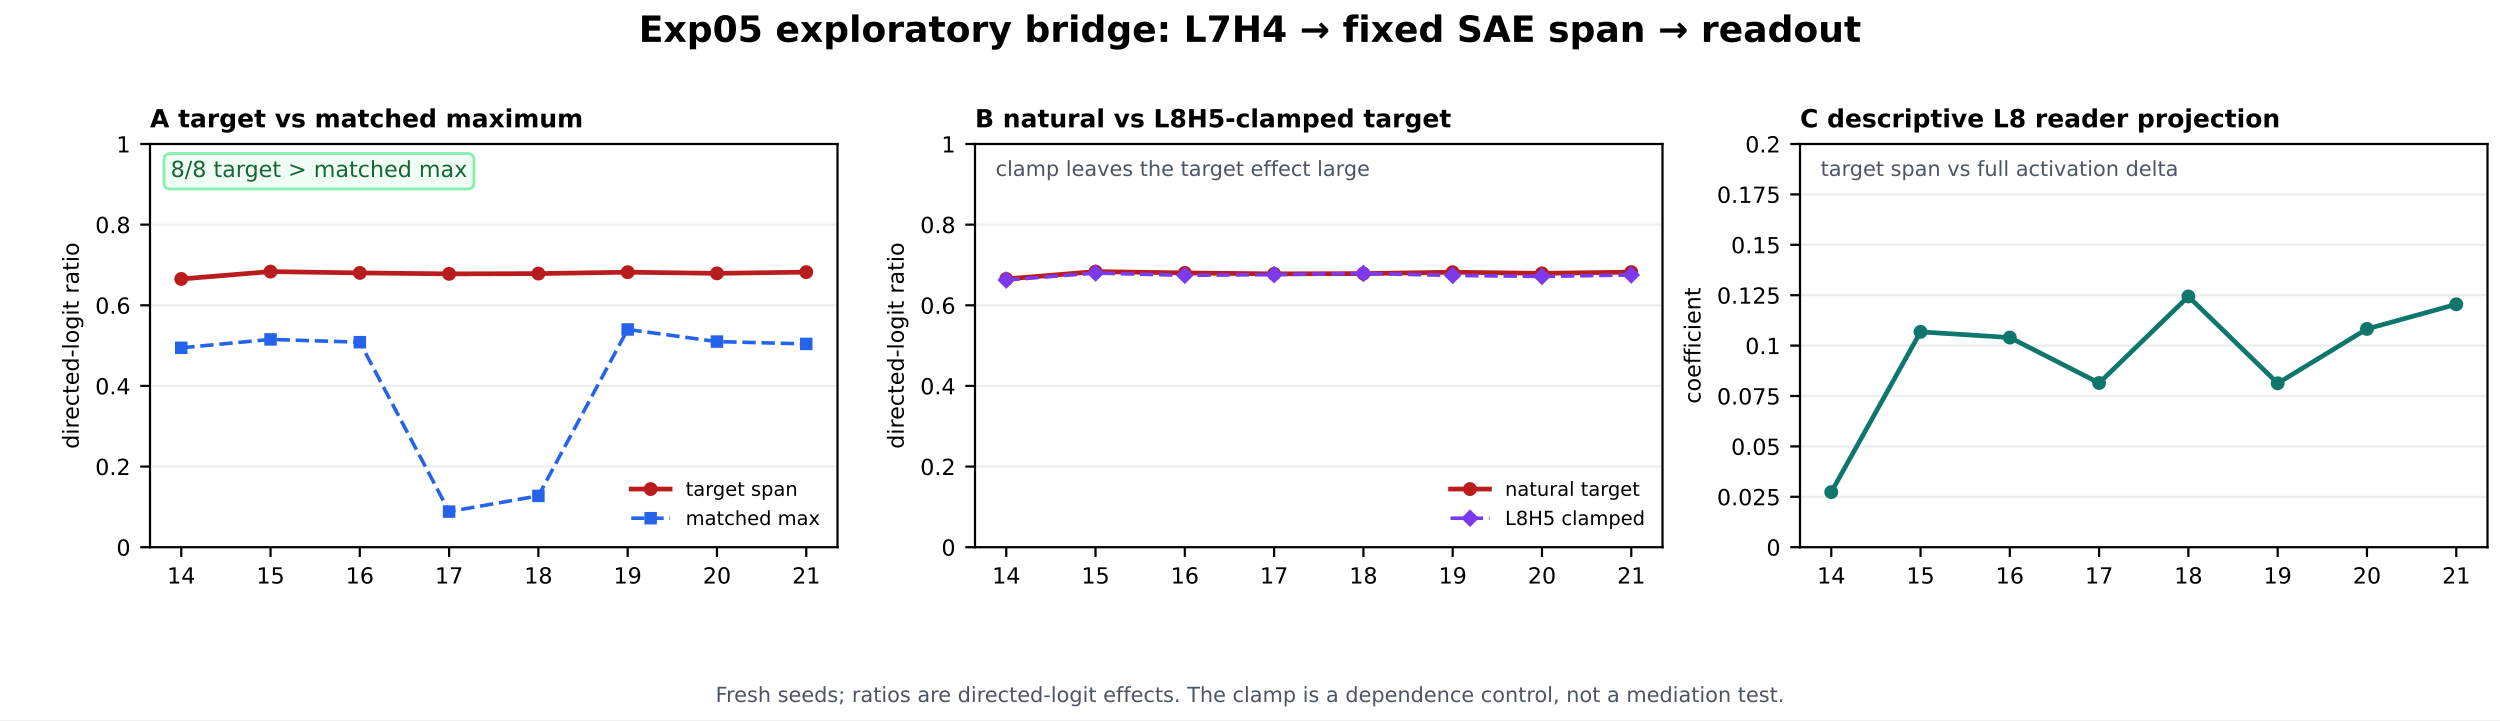
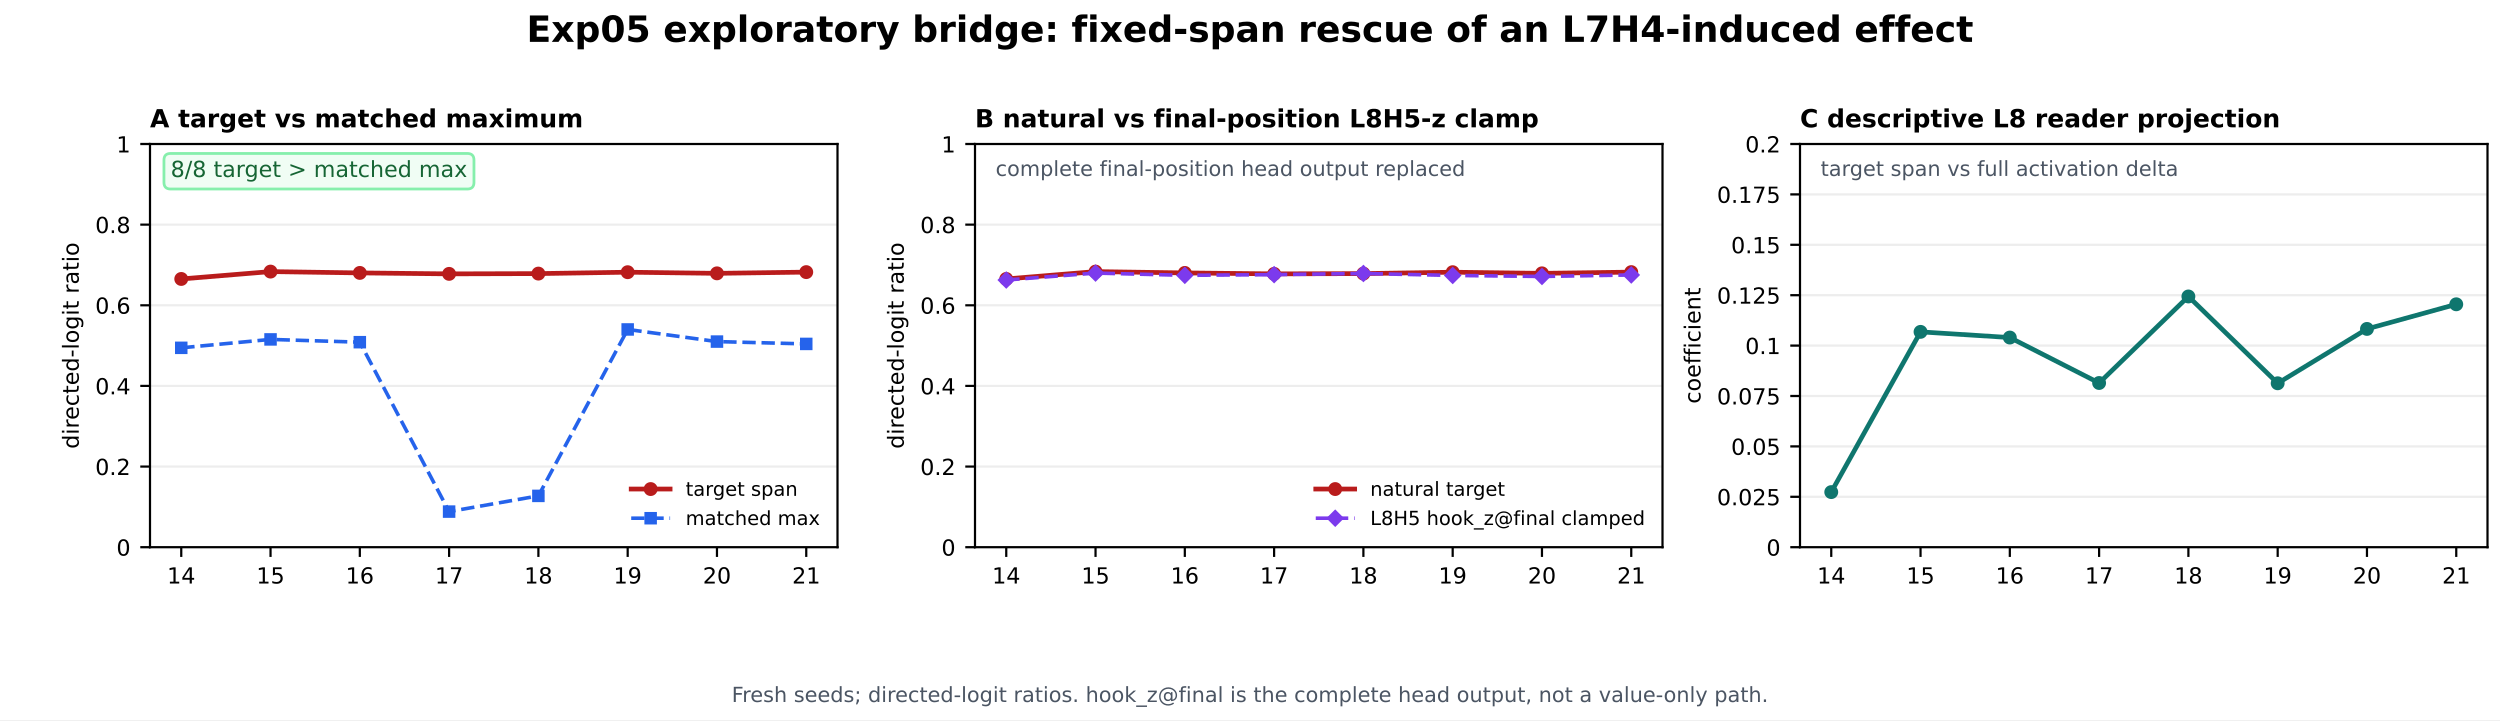
<svg xmlns="http://www.w3.org/2000/svg" xmlns:xlink="http://www.w3.org/1999/xlink" width="900pt" height="259.2pt" viewBox="0 0 900 259.2" version="1.1">
  <defs>
    <style type="text/css">*{stroke-linejoin: round; stroke-linecap: butt}</style>
  </defs>
  <g id="figure_1">
    <g id="patch_1">
      <path d="M 0 259.2 L 900 259.2 L 900 0 L 0 0 z " style="fill: #ffffff" />
    </g>
    <g id="axes_1">
      <g id="patch_2">
        <path d="M 54 196.992 L 301.5 196.992 L 301.5 51.84 L 54 51.84 z " style="fill: #ffffff" />
      </g>
      <g id="matplotlib.axis_1">
        <g id="xtick_1">
          <g id="line2d_1">
            <defs>
              <path id="clip_path_1" d="M 0 0 L 0 3.5 " style="stroke: #000000; stroke-width: 0.8" />
            </defs>
            <g>
              <use xlink:href="#clip_path_1" x="65.25" y="196.992" style="stroke: #000000; stroke-width: 0.8" />
            </g>
          </g>
          <g id="text_1">
            <text style="font-size: 8px; font-family: 'DejaVu Sans'; text-anchor: middle" x="65.25" y="210.07" transform="rotate(-0 65.25 210.0701)">14</text>
          </g>
        </g>
        <g id="xtick_2">
          <g id="line2d_2">
            <g>
              <use xlink:href="#clip_path_1" x="97.393" y="196.992" style="stroke: #000000; stroke-width: 0.8" />
            </g>
          </g>
          <g id="text_2">
            <text style="font-size: 8px; font-family: 'DejaVu Sans'; text-anchor: middle" x="97.393" y="210.07" transform="rotate(-0 97.39286 210.0701)">15</text>
          </g>
        </g>
        <g id="xtick_3">
          <g id="line2d_3">
            <g>
              <use xlink:href="#clip_path_1" x="129.536" y="196.992" style="stroke: #000000; stroke-width: 0.8" />
            </g>
          </g>
          <g id="text_3">
            <text style="font-size: 8px; font-family: 'DejaVu Sans'; text-anchor: middle" x="129.536" y="210.07" transform="rotate(-0 129.5357 210.0701)">16</text>
          </g>
        </g>
        <g id="xtick_4">
          <g id="line2d_4">
            <g>
              <use xlink:href="#clip_path_1" x="161.679" y="196.992" style="stroke: #000000; stroke-width: 0.8" />
            </g>
          </g>
          <g id="text_4">
            <text style="font-size: 8px; font-family: 'DejaVu Sans'; text-anchor: middle" x="161.679" y="210.07" transform="rotate(-0 161.6786 210.0701)">17</text>
          </g>
        </g>
        <g id="xtick_5">
          <g id="line2d_5">
            <g>
              <use xlink:href="#clip_path_1" x="193.821" y="196.992" style="stroke: #000000; stroke-width: 0.8" />
            </g>
          </g>
          <g id="text_5">
            <text style="font-size: 8px; font-family: 'DejaVu Sans'; text-anchor: middle" x="193.821" y="210.07" transform="rotate(-0 193.8214 210.0701)">18</text>
          </g>
        </g>
        <g id="xtick_6">
          <g id="line2d_6">
            <g>
              <use xlink:href="#clip_path_1" x="225.964" y="196.992" style="stroke: #000000; stroke-width: 0.8" />
            </g>
          </g>
          <g id="text_6">
            <text style="font-size: 8px; font-family: 'DejaVu Sans'; text-anchor: middle" x="225.964" y="210.07" transform="rotate(-0 225.9643 210.0701)">19</text>
          </g>
        </g>
        <g id="xtick_7">
          <g id="line2d_7">
            <g>
              <use xlink:href="#clip_path_1" x="258.107" y="196.992" style="stroke: #000000; stroke-width: 0.8" />
            </g>
          </g>
          <g id="text_7">
            <text style="font-size: 8px; font-family: 'DejaVu Sans'; text-anchor: middle" x="258.107" y="210.07" transform="rotate(-0 258.1071 210.0701)">20</text>
          </g>
        </g>
        <g id="xtick_8">
          <g id="line2d_8">
            <g>
              <use xlink:href="#clip_path_1" x="290.25" y="196.992" style="stroke: #000000; stroke-width: 0.8" />
            </g>
          </g>
          <g id="text_8">
            <text style="font-size: 8px; font-family: 'DejaVu Sans'; text-anchor: middle" x="290.25" y="210.07" transform="rotate(-0 290.25 210.0701)">21</text>
          </g>
        </g>
      </g>
      <g id="matplotlib.axis_2">
        <g id="ytick_1">
          <g id="line2d_9">
            <path d="M 54 196.992 L 301.5 196.992 " clip-path="url(#clip_path_7)" style="fill: none; stroke: #b0b0b0; stroke-opacity: 0.22; stroke-width: 0.8; stroke-linecap: square" />
          </g>
          <g id="line2d_10">
            <defs>
              <path id="clip_path_2" d="M 0 0 L -3.5 0 " style="stroke: #000000; stroke-width: 0.8" />
            </defs>
            <g>
              <use xlink:href="#clip_path_2" x="54" y="196.992" style="stroke: #000000; stroke-width: 0.8" />
            </g>
          </g>
          <g id="text_9">
            <text style="font-size: 8px; font-family: 'DejaVu Sans'; text-anchor: end" x="47" y="200.031" transform="rotate(-0 47 200.0311)">0</text>
          </g>
        </g>
        <g id="ytick_2">
          <g id="line2d_11">
            <path d="M 54 167.962 L 301.5 167.962 " clip-path="url(#clip_path_7)" style="fill: none; stroke: #b0b0b0; stroke-opacity: 0.22; stroke-width: 0.8; stroke-linecap: square" />
          </g>
          <g id="line2d_12">
            <g>
              <use xlink:href="#clip_path_2" x="54" y="167.962" style="stroke: #000000; stroke-width: 0.8" />
            </g>
          </g>
          <g id="text_10">
            <text style="font-size: 8px; font-family: 'DejaVu Sans'; text-anchor: end" x="47" y="171.001" transform="rotate(-0 47 171.0007)">0.2</text>
          </g>
        </g>
        <g id="ytick_3">
          <g id="line2d_13">
            <path d="M 54 138.931 L 301.5 138.931 " clip-path="url(#clip_path_7)" style="fill: none; stroke: #b0b0b0; stroke-opacity: 0.22; stroke-width: 0.8; stroke-linecap: square" />
          </g>
          <g id="line2d_14">
            <g>
              <use xlink:href="#clip_path_2" x="54" y="138.931" style="stroke: #000000; stroke-width: 0.8" />
            </g>
          </g>
          <g id="text_11">
            <text style="font-size: 8px; font-family: 'DejaVu Sans'; text-anchor: end" x="47" y="141.97" transform="rotate(-0 47 141.9703)">0.4</text>
          </g>
        </g>
        <g id="ytick_4">
          <g id="line2d_15">
            <path d="M 54 109.901 L 301.5 109.901 " clip-path="url(#clip_path_7)" style="fill: none; stroke: #b0b0b0; stroke-opacity: 0.22; stroke-width: 0.8; stroke-linecap: square" />
          </g>
          <g id="line2d_16">
            <g>
              <use xlink:href="#clip_path_2" x="54" y="109.901" style="stroke: #000000; stroke-width: 0.8" />
            </g>
          </g>
          <g id="text_12">
            <text style="font-size: 8px; font-family: 'DejaVu Sans'; text-anchor: end" x="47" y="112.94" transform="rotate(-0 47 112.9399)">0.6</text>
          </g>
        </g>
        <g id="ytick_5">
          <g id="line2d_17">
            <path d="M 54 80.87 L 301.5 80.87 " clip-path="url(#clip_path_7)" style="fill: none; stroke: #b0b0b0; stroke-opacity: 0.22; stroke-width: 0.8; stroke-linecap: square" />
          </g>
          <g id="line2d_18">
            <g>
              <use xlink:href="#clip_path_2" x="54" y="80.87" style="stroke: #000000; stroke-width: 0.8" />
            </g>
          </g>
          <g id="text_13">
            <text style="font-size: 8px; font-family: 'DejaVu Sans'; text-anchor: end" x="47" y="83.909" transform="rotate(-0 47 83.90946)">0.8</text>
          </g>
        </g>
        <g id="ytick_6">
          <g id="line2d_19">
            <path d="M 54 51.84 L 301.5 51.84 " clip-path="url(#clip_path_7)" style="fill: none; stroke: #b0b0b0; stroke-opacity: 0.22; stroke-width: 0.8; stroke-linecap: square" />
          </g>
          <g id="line2d_20">
            <g>
              <use xlink:href="#clip_path_2" x="54" y="51.84" style="stroke: #000000; stroke-width: 0.8" />
            </g>
          </g>
          <g id="text_14">
            <text style="font-size: 8px; font-family: 'DejaVu Sans'; text-anchor: end" x="47" y="54.879" transform="rotate(-0 47 54.87906)">1</text>
          </g>
        </g>
        <g id="text_15">
          <text style="font-size: 8px; font-family: 'DejaVu Sans'; text-anchor: middle" x="28.356" y="124.416" transform="rotate(-90 28.35562 124.416)">directed-logit ratio</text>
        </g>
      </g>
      <g id="line2d_21">
        <path d="M 65.25 100.424 L 97.393 97.774 L 129.536 98.248 L 161.679 98.592 L 193.821 98.494 L 225.964 97.992 L 258.107 98.404 L 290.25 97.961 " clip-path="url(#clip_path_7)" style="fill: none; stroke: #b91c1c; stroke-width: 1.7; stroke-linecap: square" />
        <defs>
          <path id="clip_path_3" d="M 0 2 C 0.53 2 1.039 1.789 1.414 1.414 C 1.789 1.039 2 0.53 2 0 C 2 -0.53 1.789 -1.039 1.414 -1.414 C 1.039 -1.789 0.53 -2 0 -2 C -0.53 -2 -1.039 -1.789 -1.414 -1.414 C -1.789 -1.039 -2 -0.53 -2 0 C -2 0.53 -1.789 1.039 -1.414 1.414 C -1.039 1.789 -0.53 2 0 2 z " style="stroke: #b91c1c" />
        </defs>
        <g clip-path="url(#clip_path_7)">
          <use xlink:href="#clip_path_3" x="65.25" y="100.424" style="fill: #b91c1c; stroke: #b91c1c" />
          <use xlink:href="#clip_path_3" x="97.393" y="97.774" style="fill: #b91c1c; stroke: #b91c1c" />
          <use xlink:href="#clip_path_3" x="129.536" y="98.248" style="fill: #b91c1c; stroke: #b91c1c" />
          <use xlink:href="#clip_path_3" x="161.679" y="98.592" style="fill: #b91c1c; stroke: #b91c1c" />
          <use xlink:href="#clip_path_3" x="193.821" y="98.494" style="fill: #b91c1c; stroke: #b91c1c" />
          <use xlink:href="#clip_path_3" x="225.964" y="97.992" style="fill: #b91c1c; stroke: #b91c1c" />
          <use xlink:href="#clip_path_3" x="258.107" y="98.404" style="fill: #b91c1c; stroke: #b91c1c" />
          <use xlink:href="#clip_path_3" x="290.25" y="97.961" style="fill: #b91c1c; stroke: #b91c1c" />
        </g>
      </g>
      <g id="line2d_22">
        <path d="M 65.25 125.218 L 97.393 122.187 L 129.536 123.187 L 161.679 184.176 L 193.821 178.519 L 225.964 118.604 L 258.107 122.969 L 290.25 123.808 " clip-path="url(#clip_path_7)" style="fill: none; stroke-dasharray: 4.81,2.08; stroke-dashoffset: 0; stroke: #2563eb; stroke-width: 1.3" />
        <defs>
          <path id="clip_path_4" d="M -1.75 1.75 L 1.75 1.75 L 1.75 -1.75 L -1.75 -1.75 z " style="stroke: #2563eb; stroke-linejoin: miter" />
        </defs>
        <g clip-path="url(#clip_path_7)">
          <use xlink:href="#clip_path_4" x="65.25" y="125.218" style="fill: #2563eb; stroke: #2563eb; stroke-linejoin: miter" />
          <use xlink:href="#clip_path_4" x="97.393" y="122.187" style="fill: #2563eb; stroke: #2563eb; stroke-linejoin: miter" />
          <use xlink:href="#clip_path_4" x="129.536" y="123.187" style="fill: #2563eb; stroke: #2563eb; stroke-linejoin: miter" />
          <use xlink:href="#clip_path_4" x="161.679" y="184.176" style="fill: #2563eb; stroke: #2563eb; stroke-linejoin: miter" />
          <use xlink:href="#clip_path_4" x="193.821" y="178.519" style="fill: #2563eb; stroke: #2563eb; stroke-linejoin: miter" />
          <use xlink:href="#clip_path_4" x="225.964" y="118.604" style="fill: #2563eb; stroke: #2563eb; stroke-linejoin: miter" />
          <use xlink:href="#clip_path_4" x="258.107" y="122.969" style="fill: #2563eb; stroke: #2563eb; stroke-linejoin: miter" />
          <use xlink:href="#clip_path_4" x="290.25" y="123.808" style="fill: #2563eb; stroke: #2563eb; stroke-linejoin: miter" />
        </g>
      </g>
      <g id="patch_3">
        <path d="M 54 196.992 L 54 51.84 " style="fill: none; stroke: #000000; stroke-width: 0.8; stroke-linejoin: miter; stroke-linecap: square" />
      </g>
      <g id="patch_4">
        <path d="M 301.5 196.992 L 301.5 51.84 " style="fill: none; stroke: #000000; stroke-width: 0.8; stroke-linejoin: miter; stroke-linecap: square" />
      </g>
      <g id="patch_5">
        <path d="M 54 196.992 L 301.5 196.992 " style="fill: none; stroke: #000000; stroke-width: 0.8; stroke-linejoin: miter; stroke-linecap: square" />
      </g>
      <g id="patch_6">
        <path d="M 54 51.84 L 301.5 51.84 " style="fill: none; stroke: #000000; stroke-width: 0.8; stroke-linejoin: miter; stroke-linecap: square" />
      </g>
      <g id="text_16">
        <g id="patch_7">
          <path d="M 61.425 68.047 L 168.23 68.047 Q 170.63 68.047 170.63 65.647 L 170.63 57.646 Q 170.63 55.246 168.23 55.246 L 61.425 55.246 Q 59.025 55.246 59.025 57.646 L 59.025 65.647 Q 59.025 68.047 61.425 68.047 z " style="fill: #f0fdf4; stroke: #86efac; stroke-linejoin: miter" />
        </g>
        <text style="font-size: 8px; font-family: 'DejaVu Sans'; text-anchor: start; fill: #166534" x="61.425" y="63.725" transform="rotate(-0 61.425 63.72483)">8/8 target &gt; matched max</text>
      </g>
      <g id="text_17">
        <text style="font-weight: 700; font-size: 9px; font-family: 'DejaVu Sans'; text-anchor: start" x="54" y="45.84" transform="rotate(-0 54 45.84)">A  target vs matched maximum</text>
      </g>
      <g id="legend_1">
        <g id="line2d_23">
          <path d="M 227.235 176.06 L 234.235 176.06 L 241.235 176.06 " style="fill: none; stroke: #b91c1c; stroke-width: 1.7; stroke-linecap: square" />
          <g>
            <use xlink:href="#clip_path_3" x="234.235" y="176.06" style="fill: #b91c1c; stroke: #b91c1c" />
          </g>
        </g>
        <g id="text_18">
          <text style="font-size: 7px; font-family: 'DejaVu Sans'; text-anchor: start" x="246.835" y="178.51" transform="rotate(-0 246.8355 178.5098)">target span</text>
        </g>
        <g id="line2d_24">
          <path d="M 227.235 186.56 L 234.235 186.56 L 241.235 186.56 " style="fill: none; stroke-dasharray: 4.81,2.08; stroke-dashoffset: 0; stroke: #2563eb; stroke-width: 1.3" />
          <g>
            <use xlink:href="#clip_path_4" x="234.235" y="186.56" style="fill: #2563eb; stroke: #2563eb; stroke-linejoin: miter" />
          </g>
        </g>
        <g id="text_19">
          <text style="font-size: 7px; font-family: 'DejaVu Sans'; text-anchor: start" x="246.835" y="189.01" transform="rotate(-0 246.8355 189.0104)">matched max</text>
        </g>
      </g>
    </g>
    <g id="axes_2">
      <g id="patch_8">
        <path d="M 351 196.992 L 598.5 196.992 L 598.5 51.84 L 351 51.84 z " style="fill: #ffffff" />
      </g>
      <g id="matplotlib.axis_3">
        <g id="xtick_9">
          <g id="line2d_25">
            <g>
              <use xlink:href="#clip_path_1" x="362.25" y="196.992" style="stroke: #000000; stroke-width: 0.8" />
            </g>
          </g>
          <g id="text_20">
            <text style="font-size: 8px; font-family: 'DejaVu Sans'; text-anchor: middle" x="362.25" y="210.07" transform="rotate(-0 362.25 210.0701)">14</text>
          </g>
        </g>
        <g id="xtick_10">
          <g id="line2d_26">
            <g>
              <use xlink:href="#clip_path_1" x="394.393" y="196.992" style="stroke: #000000; stroke-width: 0.8" />
            </g>
          </g>
          <g id="text_21">
            <text style="font-size: 8px; font-family: 'DejaVu Sans'; text-anchor: middle" x="394.393" y="210.07" transform="rotate(-0 394.3929 210.0701)">15</text>
          </g>
        </g>
        <g id="xtick_11">
          <g id="line2d_27">
            <g>
              <use xlink:href="#clip_path_1" x="426.536" y="196.992" style="stroke: #000000; stroke-width: 0.8" />
            </g>
          </g>
          <g id="text_22">
            <text style="font-size: 8px; font-family: 'DejaVu Sans'; text-anchor: middle" x="426.536" y="210.07" transform="rotate(-0 426.5357 210.0701)">16</text>
          </g>
        </g>
        <g id="xtick_12">
          <g id="line2d_28">
            <g>
              <use xlink:href="#clip_path_1" x="458.679" y="196.992" style="stroke: #000000; stroke-width: 0.8" />
            </g>
          </g>
          <g id="text_23">
            <text style="font-size: 8px; font-family: 'DejaVu Sans'; text-anchor: middle" x="458.679" y="210.07" transform="rotate(-0 458.6786 210.0701)">17</text>
          </g>
        </g>
        <g id="xtick_13">
          <g id="line2d_29">
            <g>
              <use xlink:href="#clip_path_1" x="490.821" y="196.992" style="stroke: #000000; stroke-width: 0.8" />
            </g>
          </g>
          <g id="text_24">
            <text style="font-size: 8px; font-family: 'DejaVu Sans'; text-anchor: middle" x="490.821" y="210.07" transform="rotate(-0 490.8214 210.0701)">18</text>
          </g>
        </g>
        <g id="xtick_14">
          <g id="line2d_30">
            <g>
              <use xlink:href="#clip_path_1" x="522.964" y="196.992" style="stroke: #000000; stroke-width: 0.8" />
            </g>
          </g>
          <g id="text_25">
            <text style="font-size: 8px; font-family: 'DejaVu Sans'; text-anchor: middle" x="522.964" y="210.07" transform="rotate(-0 522.9643 210.0701)">19</text>
          </g>
        </g>
        <g id="xtick_15">
          <g id="line2d_31">
            <g>
              <use xlink:href="#clip_path_1" x="555.107" y="196.992" style="stroke: #000000; stroke-width: 0.8" />
            </g>
          </g>
          <g id="text_26">
            <text style="font-size: 8px; font-family: 'DejaVu Sans'; text-anchor: middle" x="555.107" y="210.07" transform="rotate(-0 555.1071 210.0701)">20</text>
          </g>
        </g>
        <g id="xtick_16">
          <g id="line2d_32">
            <g>
              <use xlink:href="#clip_path_1" x="587.25" y="196.992" style="stroke: #000000; stroke-width: 0.8" />
            </g>
          </g>
          <g id="text_27">
            <text style="font-size: 8px; font-family: 'DejaVu Sans'; text-anchor: middle" x="587.25" y="210.07" transform="rotate(-0 587.25 210.0701)">21</text>
          </g>
        </g>
      </g>
      <g id="matplotlib.axis_4">
        <g id="ytick_7">
          <g id="line2d_33">
            <path d="M 351 196.992 L 598.5 196.992 " clip-path="url(#clip_path_8)" style="fill: none; stroke: #b0b0b0; stroke-opacity: 0.22; stroke-width: 0.8; stroke-linecap: square" />
          </g>
          <g id="line2d_34">
            <g>
              <use xlink:href="#clip_path_2" x="351" y="196.992" style="stroke: #000000; stroke-width: 0.8" />
            </g>
          </g>
          <g id="text_28">
            <text style="font-size: 8px; font-family: 'DejaVu Sans'; text-anchor: end" x="344" y="200.031" transform="rotate(-0 344 200.0311)">0</text>
          </g>
        </g>
        <g id="ytick_8">
          <g id="line2d_35">
            <path d="M 351 167.962 L 598.5 167.962 " clip-path="url(#clip_path_8)" style="fill: none; stroke: #b0b0b0; stroke-opacity: 0.22; stroke-width: 0.8; stroke-linecap: square" />
          </g>
          <g id="line2d_36">
            <g>
              <use xlink:href="#clip_path_2" x="351" y="167.962" style="stroke: #000000; stroke-width: 0.8" />
            </g>
          </g>
          <g id="text_29">
            <text style="font-size: 8px; font-family: 'DejaVu Sans'; text-anchor: end" x="344" y="171.001" transform="rotate(-0 344 171.0007)">0.2</text>
          </g>
        </g>
        <g id="ytick_9">
          <g id="line2d_37">
            <path d="M 351 138.931 L 598.5 138.931 " clip-path="url(#clip_path_8)" style="fill: none; stroke: #b0b0b0; stroke-opacity: 0.22; stroke-width: 0.8; stroke-linecap: square" />
          </g>
          <g id="line2d_38">
            <g>
              <use xlink:href="#clip_path_2" x="351" y="138.931" style="stroke: #000000; stroke-width: 0.8" />
            </g>
          </g>
          <g id="text_30">
            <text style="font-size: 8px; font-family: 'DejaVu Sans'; text-anchor: end" x="344" y="141.97" transform="rotate(-0 344 141.9703)">0.4</text>
          </g>
        </g>
        <g id="ytick_10">
          <g id="line2d_39">
            <path d="M 351 109.901 L 598.5 109.901 " clip-path="url(#clip_path_8)" style="fill: none; stroke: #b0b0b0; stroke-opacity: 0.22; stroke-width: 0.8; stroke-linecap: square" />
          </g>
          <g id="line2d_40">
            <g>
              <use xlink:href="#clip_path_2" x="351" y="109.901" style="stroke: #000000; stroke-width: 0.8" />
            </g>
          </g>
          <g id="text_31">
            <text style="font-size: 8px; font-family: 'DejaVu Sans'; text-anchor: end" x="344" y="112.94" transform="rotate(-0 344 112.9399)">0.6</text>
          </g>
        </g>
        <g id="ytick_11">
          <g id="line2d_41">
            <path d="M 351 80.87 L 598.5 80.87 " clip-path="url(#clip_path_8)" style="fill: none; stroke: #b0b0b0; stroke-opacity: 0.22; stroke-width: 0.8; stroke-linecap: square" />
          </g>
          <g id="line2d_42">
            <g>
              <use xlink:href="#clip_path_2" x="351" y="80.87" style="stroke: #000000; stroke-width: 0.8" />
            </g>
          </g>
          <g id="text_32">
            <text style="font-size: 8px; font-family: 'DejaVu Sans'; text-anchor: end" x="344" y="83.909" transform="rotate(-0 344 83.90946)">0.8</text>
          </g>
        </g>
        <g id="ytick_12">
          <g id="line2d_43">
            <path d="M 351 51.84 L 598.5 51.84 " clip-path="url(#clip_path_8)" style="fill: none; stroke: #b0b0b0; stroke-opacity: 0.22; stroke-width: 0.8; stroke-linecap: square" />
          </g>
          <g id="line2d_44">
            <g>
              <use xlink:href="#clip_path_2" x="351" y="51.84" style="stroke: #000000; stroke-width: 0.8" />
            </g>
          </g>
          <g id="text_33">
            <text style="font-size: 8px; font-family: 'DejaVu Sans'; text-anchor: end" x="344" y="54.879" transform="rotate(-0 344 54.87906)">1</text>
          </g>
        </g>
        <g id="text_34">
          <text style="font-size: 8px; font-family: 'DejaVu Sans'; text-anchor: middle" x="325.356" y="124.416" transform="rotate(-90 325.3556 124.416)">directed-logit ratio</text>
        </g>
      </g>
      <g id="line2d_45">
        <path d="M 362.25 100.424 L 394.393 97.774 L 426.536 98.248 L 458.679 98.592 L 490.821 98.494 L 522.964 97.992 L 555.107 98.404 L 587.25 97.961 " clip-path="url(#clip_path_8)" style="fill: none; stroke: #b91c1c; stroke-width: 1.7; stroke-linecap: square" />
        <g clip-path="url(#clip_path_8)">
          <use xlink:href="#clip_path_3" x="362.25" y="100.424" style="fill: #b91c1c; stroke: #b91c1c" />
          <use xlink:href="#clip_path_3" x="394.393" y="97.774" style="fill: #b91c1c; stroke: #b91c1c" />
          <use xlink:href="#clip_path_3" x="426.536" y="98.248" style="fill: #b91c1c; stroke: #b91c1c" />
          <use xlink:href="#clip_path_3" x="458.679" y="98.592" style="fill: #b91c1c; stroke: #b91c1c" />
          <use xlink:href="#clip_path_3" x="490.821" y="98.494" style="fill: #b91c1c; stroke: #b91c1c" />
          <use xlink:href="#clip_path_3" x="522.964" y="97.992" style="fill: #b91c1c; stroke: #b91c1c" />
          <use xlink:href="#clip_path_3" x="555.107" y="98.404" style="fill: #b91c1c; stroke: #b91c1c" />
          <use xlink:href="#clip_path_3" x="587.25" y="97.961" style="fill: #b91c1c; stroke: #b91c1c" />
        </g>
      </g>
      <g id="line2d_46">
        <path d="M 362.25 100.807 L 394.393 98.302 L 426.536 99.123 L 458.679 98.868 L 490.821 98.454 L 522.964 99.157 L 555.107 99.526 L 587.25 98.984 " clip-path="url(#clip_path_8)" style="fill: none; stroke-dasharray: 4.81,2.08; stroke-dashoffset: 0; stroke: #7c3aed; stroke-width: 1.3" />
        <defs>
          <path id="clip_path_5" d="M -0 2.475 L 2.475 0 L 0 -2.475 L -2.475 -0 z " style="stroke: #7c3aed; stroke-linejoin: miter" />
        </defs>
        <g clip-path="url(#clip_path_8)">
          <use xlink:href="#clip_path_5" x="362.25" y="100.807" style="fill: #7c3aed; stroke: #7c3aed; stroke-linejoin: miter" />
          <use xlink:href="#clip_path_5" x="394.393" y="98.302" style="fill: #7c3aed; stroke: #7c3aed; stroke-linejoin: miter" />
          <use xlink:href="#clip_path_5" x="426.536" y="99.123" style="fill: #7c3aed; stroke: #7c3aed; stroke-linejoin: miter" />
          <use xlink:href="#clip_path_5" x="458.679" y="98.868" style="fill: #7c3aed; stroke: #7c3aed; stroke-linejoin: miter" />
          <use xlink:href="#clip_path_5" x="490.821" y="98.454" style="fill: #7c3aed; stroke: #7c3aed; stroke-linejoin: miter" />
          <use xlink:href="#clip_path_5" x="522.964" y="99.157" style="fill: #7c3aed; stroke: #7c3aed; stroke-linejoin: miter" />
          <use xlink:href="#clip_path_5" x="555.107" y="99.526" style="fill: #7c3aed; stroke: #7c3aed; stroke-linejoin: miter" />
          <use xlink:href="#clip_path_5" x="587.25" y="98.984" style="fill: #7c3aed; stroke: #7c3aed; stroke-linejoin: miter" />
        </g>
      </g>
      <g id="patch_9">
        <path d="M 351 196.992 L 351 51.84 " style="fill: none; stroke: #000000; stroke-width: 0.8; stroke-linejoin: miter; stroke-linecap: square" />
      </g>
      <g id="patch_10">
        <path d="M 598.5 196.992 L 598.5 51.84 " style="fill: none; stroke: #000000; stroke-width: 0.8; stroke-linejoin: miter; stroke-linecap: square" />
      </g>
      <g id="patch_11">
        <path d="M 351 196.992 L 598.5 196.992 " style="fill: none; stroke: #000000; stroke-width: 0.8; stroke-linejoin: miter; stroke-linecap: square" />
      </g>
      <g id="patch_12">
        <path d="M 351 51.84 L 598.5 51.84 " style="fill: none; stroke: #000000; stroke-width: 0.8; stroke-linejoin: miter; stroke-linecap: square" />
      </g>
      <g id="text_35">
-         <text style="font-size: 7.5px; font-family: 'DejaVu Sans'; text-anchor: start; fill: #4b5563" x="358.425" y="63.345" transform="rotate(-0 358.425 63.34491)">clamp leaves the target effect large</text>
+         <text style="font-size: 7.5px; font-family: 'DejaVu Sans'; text-anchor: start; fill: #4b5563" x="358.425" y="63.345" transform="rotate(-0 358.425 63.34491)">complete final-position head output replaced</text>
      </g>
      <g id="text_36">
-         <text style="font-weight: 700; font-size: 9px; font-family: 'DejaVu Sans'; text-anchor: start" x="351" y="45.84" transform="rotate(-0 351 45.84)">B  natural vs L8H5-clamped target</text>
+         <text style="font-weight: 700; font-size: 9px; font-family: 'DejaVu Sans'; text-anchor: start" x="351" y="45.84" transform="rotate(-0 351 45.84)">B  natural vs final-position L8H5-z clamp</text>
      </g>
      <g id="legend_2">
        <g id="line2d_47">
-           <path d="M 522.207 176.06 L 529.207 176.06 L 536.207 176.06 " style="fill: none; stroke: #b91c1c; stroke-width: 1.7; stroke-linecap: square" />
+           <path d="M 473.673 176.06 L 480.673 176.06 L 487.673 176.06 " style="fill: none; stroke: #b91c1c; stroke-width: 1.7; stroke-linecap: square" />
          <g>
-             <use xlink:href="#clip_path_3" x="529.207" y="176.06" style="fill: #b91c1c; stroke: #b91c1c" />
+             <use xlink:href="#clip_path_3" x="480.673" y="176.06" style="fill: #b91c1c; stroke: #b91c1c" />
          </g>
        </g>
        <g id="text_37">
-           <text style="font-size: 7px; font-family: 'DejaVu Sans'; text-anchor: start" x="541.807" y="178.51" transform="rotate(-0 541.8066 178.5098)">natural target</text>
+           <text style="font-size: 7px; font-family: 'DejaVu Sans'; text-anchor: start" x="493.272" y="178.51" transform="rotate(-0 493.2725 178.5098)">natural target</text>
        </g>
        <g id="line2d_48">
-           <path d="M 522.207 186.56 L 529.207 186.56 L 536.207 186.56 " style="fill: none; stroke-dasharray: 4.81,2.08; stroke-dashoffset: 0; stroke: #7c3aed; stroke-width: 1.3" />
+           <path d="M 473.673 186.56 L 480.673 186.56 L 487.673 186.56 " style="fill: none; stroke-dasharray: 4.81,2.08; stroke-dashoffset: 0; stroke: #7c3aed; stroke-width: 1.3" />
          <g>
-             <use xlink:href="#clip_path_5" x="529.207" y="186.56" style="fill: #7c3aed; stroke: #7c3aed; stroke-linejoin: miter" />
+             <use xlink:href="#clip_path_5" x="480.673" y="186.56" style="fill: #7c3aed; stroke: #7c3aed; stroke-linejoin: miter" />
          </g>
        </g>
        <g id="text_38">
-           <text style="font-size: 7px; font-family: 'DejaVu Sans'; text-anchor: start" x="541.807" y="189.01" transform="rotate(-0 541.8066 189.0104)">L8H5 clamped</text>
+           <text style="font-size: 7px; font-family: 'DejaVu Sans'; text-anchor: start" x="493.272" y="189.01" transform="rotate(-0 493.2725 189.0104)">L8H5 hook_z@final clamped</text>
        </g>
      </g>
    </g>
    <g id="axes_3">
      <g id="patch_13">
        <path d="M 648 196.992 L 895.5 196.992 L 895.5 51.84 L 648 51.84 z " style="fill: #ffffff" />
      </g>
      <g id="matplotlib.axis_5">
        <g id="xtick_17">
          <g id="line2d_49">
            <g>
              <use xlink:href="#clip_path_1" x="659.25" y="196.992" style="stroke: #000000; stroke-width: 0.8" />
            </g>
          </g>
          <g id="text_39">
            <text style="font-size: 8px; font-family: 'DejaVu Sans'; text-anchor: middle" x="659.25" y="210.07" transform="rotate(-0 659.25 210.0701)">14</text>
          </g>
        </g>
        <g id="xtick_18">
          <g id="line2d_50">
            <g>
              <use xlink:href="#clip_path_1" x="691.393" y="196.992" style="stroke: #000000; stroke-width: 0.8" />
            </g>
          </g>
          <g id="text_40">
            <text style="font-size: 8px; font-family: 'DejaVu Sans'; text-anchor: middle" x="691.393" y="210.07" transform="rotate(-0 691.3929 210.0701)">15</text>
          </g>
        </g>
        <g id="xtick_19">
          <g id="line2d_51">
            <g>
              <use xlink:href="#clip_path_1" x="723.536" y="196.992" style="stroke: #000000; stroke-width: 0.8" />
            </g>
          </g>
          <g id="text_41">
            <text style="font-size: 8px; font-family: 'DejaVu Sans'; text-anchor: middle" x="723.536" y="210.07" transform="rotate(-0 723.5357 210.0701)">16</text>
          </g>
        </g>
        <g id="xtick_20">
          <g id="line2d_52">
            <g>
              <use xlink:href="#clip_path_1" x="755.679" y="196.992" style="stroke: #000000; stroke-width: 0.8" />
            </g>
          </g>
          <g id="text_42">
            <text style="font-size: 8px; font-family: 'DejaVu Sans'; text-anchor: middle" x="755.679" y="210.07" transform="rotate(-0 755.6786 210.0701)">17</text>
          </g>
        </g>
        <g id="xtick_21">
          <g id="line2d_53">
            <g>
              <use xlink:href="#clip_path_1" x="787.821" y="196.992" style="stroke: #000000; stroke-width: 0.8" />
            </g>
          </g>
          <g id="text_43">
            <text style="font-size: 8px; font-family: 'DejaVu Sans'; text-anchor: middle" x="787.821" y="210.07" transform="rotate(-0 787.8214 210.0701)">18</text>
          </g>
        </g>
        <g id="xtick_22">
          <g id="line2d_54">
            <g>
              <use xlink:href="#clip_path_1" x="819.964" y="196.992" style="stroke: #000000; stroke-width: 0.8" />
            </g>
          </g>
          <g id="text_44">
            <text style="font-size: 8px; font-family: 'DejaVu Sans'; text-anchor: middle" x="819.964" y="210.07" transform="rotate(-0 819.9643 210.0701)">19</text>
          </g>
        </g>
        <g id="xtick_23">
          <g id="line2d_55">
            <g>
              <use xlink:href="#clip_path_1" x="852.107" y="196.992" style="stroke: #000000; stroke-width: 0.8" />
            </g>
          </g>
          <g id="text_45">
            <text style="font-size: 8px; font-family: 'DejaVu Sans'; text-anchor: middle" x="852.107" y="210.07" transform="rotate(-0 852.1071 210.0701)">20</text>
          </g>
        </g>
        <g id="xtick_24">
          <g id="line2d_56">
            <g>
              <use xlink:href="#clip_path_1" x="884.25" y="196.992" style="stroke: #000000; stroke-width: 0.8" />
            </g>
          </g>
          <g id="text_46">
            <text style="font-size: 8px; font-family: 'DejaVu Sans'; text-anchor: middle" x="884.25" y="210.07" transform="rotate(-0 884.25 210.0701)">21</text>
          </g>
        </g>
      </g>
      <g id="matplotlib.axis_6">
        <g id="ytick_13">
          <g id="line2d_57">
            <path d="M 648 196.992 L 895.5 196.992 " clip-path="url(#clip_path_9)" style="fill: none; stroke: #b0b0b0; stroke-opacity: 0.22; stroke-width: 0.8; stroke-linecap: square" />
          </g>
          <g id="line2d_58">
            <g>
              <use xlink:href="#clip_path_2" x="648" y="196.992" style="stroke: #000000; stroke-width: 0.8" />
            </g>
          </g>
          <g id="text_47">
            <text style="font-size: 8px; font-family: 'DejaVu Sans'; text-anchor: end" x="641" y="200.031" transform="rotate(-0 641 200.0311)">0</text>
          </g>
        </g>
        <g id="ytick_14">
          <g id="line2d_59">
            <path d="M 648 178.848 L 895.5 178.848 " clip-path="url(#clip_path_9)" style="fill: none; stroke: #b0b0b0; stroke-opacity: 0.22; stroke-width: 0.8; stroke-linecap: square" />
          </g>
          <g id="line2d_60">
            <g>
              <use xlink:href="#clip_path_2" x="648" y="178.848" style="stroke: #000000; stroke-width: 0.8" />
            </g>
          </g>
          <g id="text_48">
            <text style="font-size: 8px; font-family: 'DejaVu Sans'; text-anchor: end" x="641" y="181.887" transform="rotate(-0 641 181.8871)">0.025</text>
          </g>
        </g>
        <g id="ytick_15">
          <g id="line2d_61">
            <path d="M 648 160.704 L 895.5 160.704 " clip-path="url(#clip_path_9)" style="fill: none; stroke: #b0b0b0; stroke-opacity: 0.22; stroke-width: 0.8; stroke-linecap: square" />
          </g>
          <g id="line2d_62">
            <g>
              <use xlink:href="#clip_path_2" x="648" y="160.704" style="stroke: #000000; stroke-width: 0.8" />
            </g>
          </g>
          <g id="text_49">
            <text style="font-size: 8px; font-family: 'DejaVu Sans'; text-anchor: end" x="641" y="163.743" transform="rotate(-0 641 163.7431)">0.05</text>
          </g>
        </g>
        <g id="ytick_16">
          <g id="line2d_63">
            <path d="M 648 142.56 L 895.5 142.56 " clip-path="url(#clip_path_9)" style="fill: none; stroke: #b0b0b0; stroke-opacity: 0.22; stroke-width: 0.8; stroke-linecap: square" />
          </g>
          <g id="line2d_64">
            <g>
              <use xlink:href="#clip_path_2" x="648" y="142.56" style="stroke: #000000; stroke-width: 0.8" />
            </g>
          </g>
          <g id="text_50">
            <text style="font-size: 8px; font-family: 'DejaVu Sans'; text-anchor: end" x="641" y="145.599" transform="rotate(-0 641 145.5991)">0.075</text>
          </g>
        </g>
        <g id="ytick_17">
          <g id="line2d_65">
            <path d="M 648 124.416 L 895.5 124.416 " clip-path="url(#clip_path_9)" style="fill: none; stroke: #b0b0b0; stroke-opacity: 0.22; stroke-width: 0.8; stroke-linecap: square" />
          </g>
          <g id="line2d_66">
            <g>
              <use xlink:href="#clip_path_2" x="648" y="124.416" style="stroke: #000000; stroke-width: 0.8" />
            </g>
          </g>
          <g id="text_51">
            <text style="font-size: 8px; font-family: 'DejaVu Sans'; text-anchor: end" x="641" y="127.455" transform="rotate(-0 641 127.4551)">0.1</text>
          </g>
        </g>
        <g id="ytick_18">
          <g id="line2d_67">
            <path d="M 648 106.272 L 895.5 106.272 " clip-path="url(#clip_path_9)" style="fill: none; stroke: #b0b0b0; stroke-opacity: 0.22; stroke-width: 0.8; stroke-linecap: square" />
          </g>
          <g id="line2d_68">
            <g>
              <use xlink:href="#clip_path_2" x="648" y="106.272" style="stroke: #000000; stroke-width: 0.8" />
            </g>
          </g>
          <g id="text_52">
            <text style="font-size: 8px; font-family: 'DejaVu Sans'; text-anchor: end" x="641" y="109.311" transform="rotate(-0 641 109.3111)">0.125</text>
          </g>
        </g>
        <g id="ytick_19">
          <g id="line2d_69">
            <path d="M 648 88.128 L 895.5 88.128 " clip-path="url(#clip_path_9)" style="fill: none; stroke: #b0b0b0; stroke-opacity: 0.22; stroke-width: 0.8; stroke-linecap: square" />
          </g>
          <g id="line2d_70">
            <g>
              <use xlink:href="#clip_path_2" x="648" y="88.128" style="stroke: #000000; stroke-width: 0.8" />
            </g>
          </g>
          <g id="text_53">
            <text style="font-size: 8px; font-family: 'DejaVu Sans'; text-anchor: end" x="641" y="91.167" transform="rotate(-0 641 91.16706)">0.15</text>
          </g>
        </g>
        <g id="ytick_20">
          <g id="line2d_71">
            <path d="M 648 69.984 L 895.5 69.984 " clip-path="url(#clip_path_9)" style="fill: none; stroke: #b0b0b0; stroke-opacity: 0.22; stroke-width: 0.8; stroke-linecap: square" />
          </g>
          <g id="line2d_72">
            <g>
              <use xlink:href="#clip_path_2" x="648" y="69.984" style="stroke: #000000; stroke-width: 0.8" />
            </g>
          </g>
          <g id="text_54">
            <text style="font-size: 8px; font-family: 'DejaVu Sans'; text-anchor: end" x="641" y="73.023" transform="rotate(-0 641 73.02306)">0.175</text>
          </g>
        </g>
        <g id="ytick_21">
          <g id="line2d_73">
            <path d="M 648 51.84 L 895.5 51.84 " clip-path="url(#clip_path_9)" style="fill: none; stroke: #b0b0b0; stroke-opacity: 0.22; stroke-width: 0.8; stroke-linecap: square" />
          </g>
          <g id="line2d_74">
            <g>
              <use xlink:href="#clip_path_2" x="648" y="51.84" style="stroke: #000000; stroke-width: 0.8" />
            </g>
          </g>
          <g id="text_55">
            <text style="font-size: 8px; font-family: 'DejaVu Sans'; text-anchor: end" x="641" y="54.879" transform="rotate(-0 641 54.87906)">0.2</text>
          </g>
        </g>
        <g id="text_56">
          <text style="font-size: 8px; font-family: 'DejaVu Sans'; text-anchor: middle" x="612.176" y="124.416" transform="rotate(-90 612.1756 124.416)">coefficient</text>
        </g>
      </g>
      <g id="line2d_75">
        <path d="M 659.25 177.155 L 691.393 119.47 L 723.536 121.518 L 755.679 137.878 L 787.821 106.727 L 819.964 137.979 L 852.107 118.412 L 884.25 109.545 " clip-path="url(#clip_path_9)" style="fill: none; stroke: #0f766e; stroke-width: 1.7; stroke-linecap: square" />
        <defs>
          <path id="clip_path_6" d="M 0 2 C 0.53 2 1.039 1.789 1.414 1.414 C 1.789 1.039 2 0.53 2 0 C 2 -0.53 1.789 -1.039 1.414 -1.414 C 1.039 -1.789 0.53 -2 0 -2 C -0.53 -2 -1.039 -1.789 -1.414 -1.414 C -1.789 -1.039 -2 -0.53 -2 0 C -2 0.53 -1.789 1.039 -1.414 1.414 C -1.039 1.789 -0.53 2 0 2 z " style="stroke: #0f766e" />
        </defs>
        <g clip-path="url(#clip_path_9)">
          <use xlink:href="#clip_path_6" x="659.25" y="177.155" style="fill: #0f766e; stroke: #0f766e" />
          <use xlink:href="#clip_path_6" x="691.393" y="119.47" style="fill: #0f766e; stroke: #0f766e" />
          <use xlink:href="#clip_path_6" x="723.536" y="121.518" style="fill: #0f766e; stroke: #0f766e" />
          <use xlink:href="#clip_path_6" x="755.679" y="137.878" style="fill: #0f766e; stroke: #0f766e" />
          <use xlink:href="#clip_path_6" x="787.821" y="106.727" style="fill: #0f766e; stroke: #0f766e" />
          <use xlink:href="#clip_path_6" x="819.964" y="137.979" style="fill: #0f766e; stroke: #0f766e" />
          <use xlink:href="#clip_path_6" x="852.107" y="118.412" style="fill: #0f766e; stroke: #0f766e" />
          <use xlink:href="#clip_path_6" x="884.25" y="109.545" style="fill: #0f766e; stroke: #0f766e" />
        </g>
      </g>
      <g id="patch_14">
        <path d="M 648 196.992 L 648 51.84 " style="fill: none; stroke: #000000; stroke-width: 0.8; stroke-linejoin: miter; stroke-linecap: square" />
      </g>
      <g id="patch_15">
        <path d="M 895.5 196.992 L 895.5 51.84 " style="fill: none; stroke: #000000; stroke-width: 0.8; stroke-linejoin: miter; stroke-linecap: square" />
      </g>
      <g id="patch_16">
        <path d="M 648 196.992 L 895.5 196.992 " style="fill: none; stroke: #000000; stroke-width: 0.8; stroke-linejoin: miter; stroke-linecap: square" />
      </g>
      <g id="patch_17">
        <path d="M 648 51.84 L 895.5 51.84 " style="fill: none; stroke: #000000; stroke-width: 0.8; stroke-linejoin: miter; stroke-linecap: square" />
      </g>
      <g id="text_57">
        <text style="font-size: 7.5px; font-family: 'DejaVu Sans'; text-anchor: start; fill: #4b5563" x="655.425" y="63.345" transform="rotate(-0 655.425 63.34491)">target span vs full activation delta</text>
      </g>
      <g id="text_58">
        <text style="font-weight: 700; font-size: 9px; font-family: 'DejaVu Sans'; text-anchor: start" x="648" y="45.84" transform="rotate(-0 648 45.84)">C  descriptive L8 reader projection</text>
      </g>
    </g>
    <g id="text_59">
-       <text style="font-weight: 700; font-size: 13px; font-family: 'DejaVu Sans'; text-anchor: middle" x="450" y="15.062" transform="rotate(-0 450 15.06197)">Exp05 exploratory bridge: L7H4 → fixed SAE span → readout</text>
+       <text style="font-weight: 700; font-size: 13px; font-family: 'DejaVu Sans'; text-anchor: middle" x="450" y="15.062" transform="rotate(-0 450 15.06197)">Exp05 exploratory bridge: fixed-span rescue of an L7H4-induced effect</text>
    </g>
    <g id="text_60">
-       <text style="font-size: 7.5px; font-family: 'DejaVu Sans'; text-anchor: middle; fill: #4b5563" x="450" y="252.72" transform="rotate(-0 450 252.72)">Fresh seeds; ratios are directed-logit effects. The clamp is a dependence control, not a mediation test.</text>
+       <text style="font-size: 7.5px; font-family: 'DejaVu Sans'; text-anchor: middle; fill: #4b5563" x="450" y="252.72" transform="rotate(-0 450 252.72)">Fresh seeds; directed-logit ratios. hook_z@final is the complete head output, not a value-only path.</text>
    </g>
  </g>
  <defs>
    <clipPath id="clip_path_7">
      <rect x="54" y="51.84" width="247.5" height="145.152" />
    </clipPath>
    <clipPath id="clip_path_8">
      <rect x="351" y="51.84" width="247.5" height="145.152" />
    </clipPath>
    <clipPath id="clip_path_9">
      <rect x="648" y="51.84" width="247.5" height="145.152" />
    </clipPath>
  </defs>
</svg>
